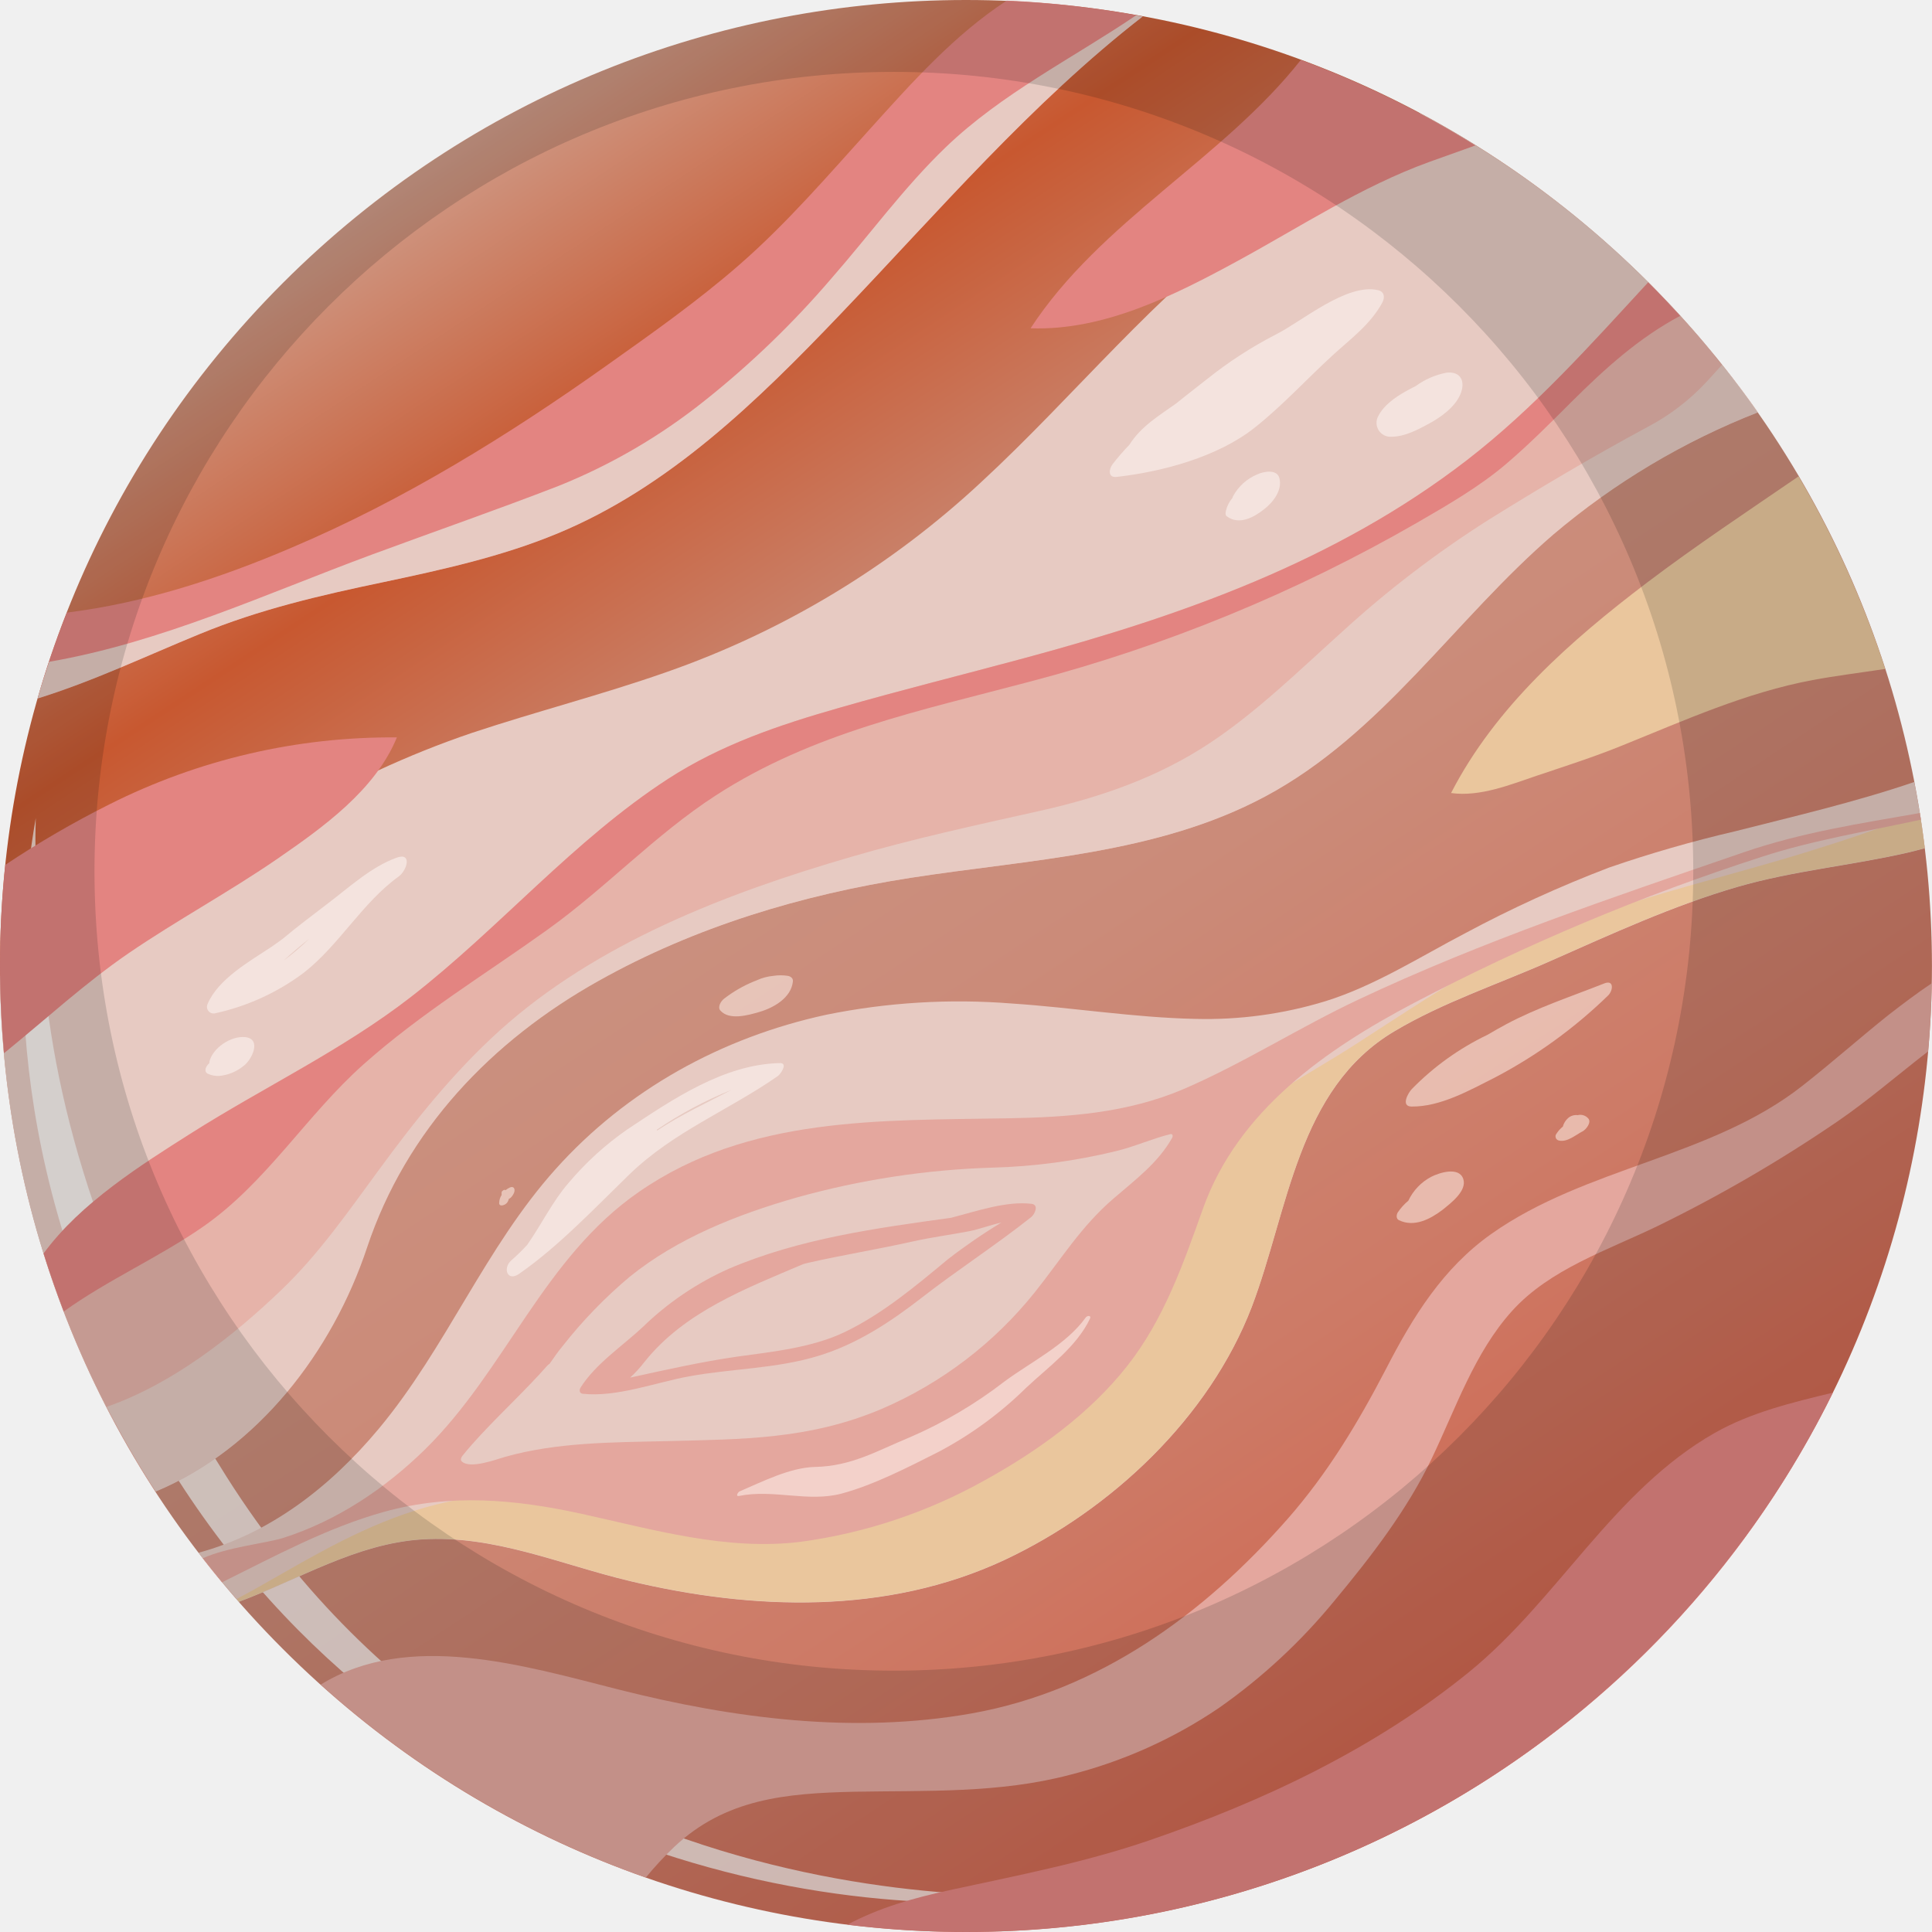
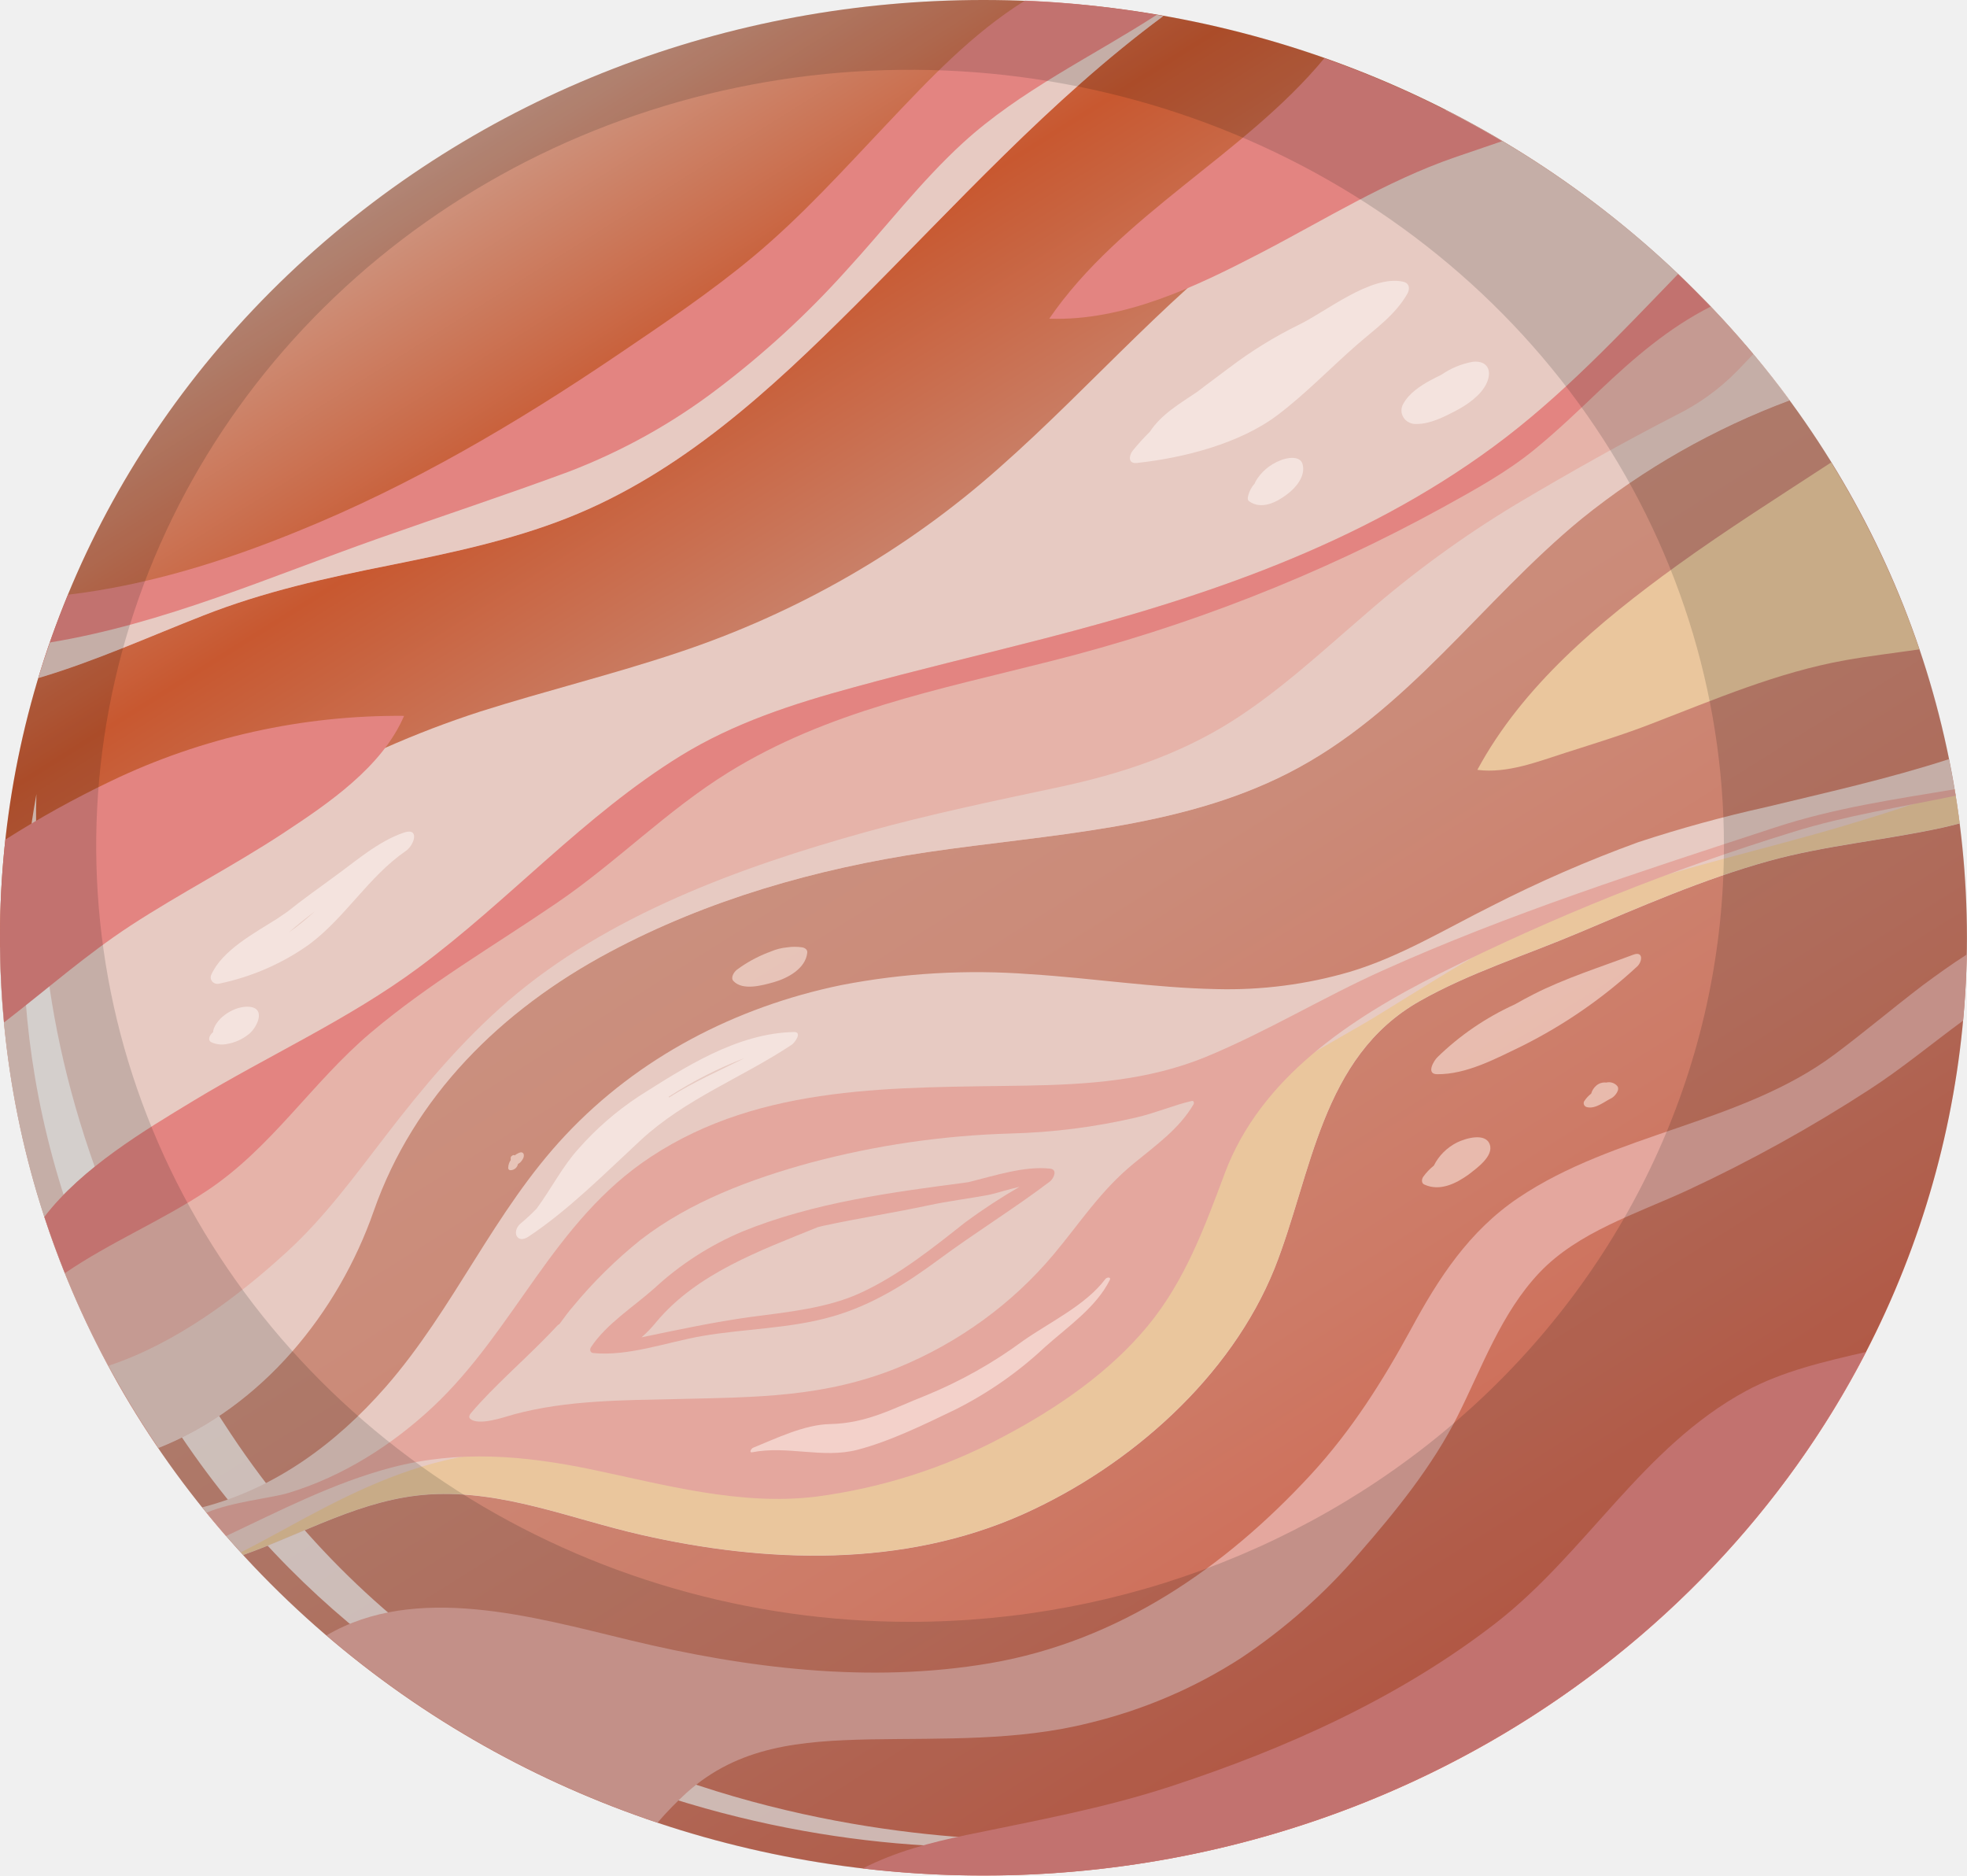
- <svg xmlns="http://www.w3.org/2000/svg" viewBox="0 0 368.45 368.45">
-   <defs>
-     <style>.cls-1{isolation:isolate;}.cls-2{fill:url(#linear-gradient);}.cls-10,.cls-3{fill:#e7cac2;}.cls-4{fill:#c3e6f8;opacity:0.7;mix-blend-mode:color-dodge;}.cls-5{fill:#e38481;}.cls-6{fill:#e6b3a9;}.cls-7{fill:#eac69d;}.cls-8{fill:#e4a79e;}.cls-9{fill:#dadcdc;mix-blend-mode:multiply;}.cls-10{opacity:0.6;mix-blend-mode:screen;}</style>
-     <linearGradient id="linear-gradient" x1="69.59" y1="10.35" x2="311.41" y2="377.13" gradientTransform="translate(184.22 -76.31) rotate(45)" gradientUnits="userSpaceOnUse">
-       <stop offset="0.05" stop-color="#cf9d8b" />
-       <stop offset="0.19" stop-color="#c85830" />
-       <stop offset="0.36" stop-color="#ca9180" />
-       <stop offset="0.49" stop-color="#cb8b79" />
-       <stop offset="0.69" stop-color="#cd7a66" />
-       <stop offset="0.89" stop-color="#d0614a" />
-       <stop offset="0.9" stop-color="#c45942" />
-       <stop offset="0.95" stop-color="#993b26" />
-       <stop offset="0.98" stop-color="#7e2915" />
-       <stop offset="1" stop-color="#74220e" />
-     </linearGradient>
-   </defs>
-   <g class="cls-1">
-     <g id="Calque_2" data-name="Calque 2">
-       <g id="Calque_1-2" data-name="Calque 1">
-         <circle class="cls-2" cx="184.22" cy="184.22" r="184.22" transform="translate(-76.31 184.22) rotate(-45)" />
-         <path class="cls-3" d="M68,226.42c16.36-21.3,32.27-42.21,55.08-57.09,19.16-12.5,40-20.55,62.06-26.42,24.29-6.49,49.5-11.3,72.39-22.1,23.66-11.2,41.64-31.72,62-47.62,2.42-1.9,4.89-3.71,7.39-5.47A185,185,0,0,0,270.8,21.58c-3.37,2.27-6.73,4.54-10.12,6.78-6.86,4.54-14.05,8.58-20.69,13.42-19.7,14.36-35,33.65-52.81,50.11A170.51,170.51,0,0,1,127,128.21c-12.2,4.28-24.76,7.49-37,11.56a178.69,178.69,0,0,0-35,16.28C37.11,166.63,19.6,179,0,186.18A183.4,183.4,0,0,0,21.68,271C40.78,261.64,55.48,242.72,68,226.42Z" />
-         <path class="cls-4" d="M43.19,281.6C18.27,242.25,9.72,207.86,8,181.46c0-.09,0-.18,0-.26A167.7,167.7,0,0,1,6.82,156c-4.8,27.54-5,71,22.69,118.91,46.86,80.9,134.21,93.63,178.18,86.11C207.69,361,101,373,43.19,281.6Z" />
-         <path class="cls-5" d="M38.08,120.89c11.41-4.7,22.91-7.36,35-9.89,11.21-2.37,22.54-4.86,33.18-9.26,21.31-8.81,38.17-25.27,53.87-41.7,18.76-19.61,36.59-40.47,57.79-56.92a182.88,182.88,0,0,0-25.93-3c-10,6.53-18.05,15.59-26,24.39s-15.85,18-24.85,25.86c-8,7-16.85,13.23-25.54,19.4-18.8,13.34-38.64,25.62-59.92,34.64C42,110.27,27.52,115,12.74,116.83c-2.1,5.33-4,10.78-5.56,16.35C17.73,129.91,27.82,125.1,38.08,120.89Z" />
-         <path class="cls-3" d="M180.35,28.09c-8,7.7-14.53,16.72-21.84,25.06a175.43,175.43,0,0,1-24.15,23.28,110.67,110.67,0,0,1-27.84,16.24c-11.81,4.58-23.8,8.73-35.69,13.13-20.25,7.5-40.12,16.72-61.46,20.41-.77,2.31-1.52,4.63-2.19,7,10.55-3.27,20.64-8.08,30.9-12.29,11.41-4.7,22.91-7.36,35-9.89,11.21-2.37,22.54-4.86,33.18-9.26,21.31-8.81,38.17-25.27,53.87-41.7,18.76-19.61,36.59-40.47,57.79-56.92l-1.26-.22C204.45,11.19,191.05,17.81,180.35,28.09Z" />
-         <path class="cls-5" d="M24.45,181.84c9.3-6.36,19.23-11.71,28.51-18.1,8.58-5.92,18.62-13.06,22.73-23.11a119.76,119.76,0,0,0-54.85,12.78A186,186,0,0,0,1,164.94a183.52,183.52,0,0,0-1,19.28c0,5.62.27,11.17.76,16.65a2.85,2.85,0,0,0,.32-.27C8.8,194.32,16.26,187.46,24.45,181.84Z" />
-         <path class="cls-5" d="M196.54,62.61c14,.5,27.5-6.32,39.53-12.87s23.59-14.17,36.41-18.82l8.88-3.18a183.05,183.05,0,0,0-33.28-16.31C233.26,30.27,209.87,42.18,196.54,62.61Z" />
-         <path class="cls-6" d="M279.74,87.77C254.83,107,225.46,117.4,195.4,125.5c-11.77,3.18-23.63,6.12-35.35,9.49-11.45,3.27-22.5,7-32.58,13.51-18.09,11.73-32.11,28.42-49.07,41.61-13.05,10.14-28.18,17.27-42.09,26.1-9.15,5.81-20.93,13.16-28,22.85a183.37,183.37,0,0,0,21.31,45.38c19.42-8.1,33.67-26.63,40.29-46.54,7.48-22.41,23.76-39.43,44.19-50.86,18.37-10.29,38.73-16.4,59.48-19.63,22.64-3.52,47-4.48,67.59-15.5,22.27-11.89,36.2-33.82,55-50a138.12,138.12,0,0,1,39-23.27,184.61,184.61,0,0,0-20.84-24.82C303.37,65.76,292.59,77.86,279.74,87.77Z" />
-         <path class="cls-5" d="M38.76,233.92c12.11-8.44,19.66-21.23,30.58-30.95s23.18-17.15,34.9-25.55c11.22-8,20.68-18.22,32.24-25.71,18.5-12,39.22-16.21,60.17-21.78a300.75,300.75,0,0,0,73.52-30.2c5.95-3.45,12-6.91,17.24-11.4,4.31-3.69,8.29-7.7,12.29-11.69,6.34-6.31,12.86-12.22,20.72-16.4-2-2.17-4-4.31-6.09-6.39-11,11.91-21.74,24-34.59,33.92C254.83,107,225.46,117.4,195.4,125.5c-11.77,3.18-23.63,6.12-35.35,9.49-11.45,3.27-22.5,7-32.58,13.51-18.09,11.73-32.11,28.42-49.07,41.61-13.05,10.14-28.18,17.27-42.09,26.1-9.15,5.81-20.93,13.16-28,22.85,1.17,3.73,2.47,7.42,3.85,11.05C20.6,244.05,30.23,239.85,38.76,233.92Z" />
-         <path class="cls-3" d="M325.42,72.86A42.17,42.17,0,0,1,314,81.54c-10.23,5.52-20.14,11.38-30,17.52a200,200,0,0,0-28.12,21.5c-8.05,7.24-16.07,15.11-25.13,21.13-9.91,6.57-20.89,10.37-32.44,12.95-12.1,2.7-24.18,5.32-36.09,8.8-23.65,6.89-48.48,16.41-67,33.16-8.71,7.89-16,17-22.94,26.48-5.89,8-11.48,16.11-18.7,23-9,8.63-20.62,17.84-33.22,22.21a184.75,184.75,0,0,0,9.36,16.15c19.42-8.1,33.67-26.63,40.29-46.54,7.48-22.41,23.76-39.43,44.19-50.86,18.37-10.29,38.73-16.4,59.48-19.63,22.64-3.52,47-4.48,67.59-15.5,22.27-11.89,36.2-33.82,55-50a138.12,138.12,0,0,1,39-23.27c-2.16-3.11-4.47-6.13-6.84-9.08C327.39,70.68,326.41,71.78,325.42,72.86Z" />
-         <path class="cls-7" d="M276.73,151.24c5.59.77,11.38-1.64,16.57-3.38,5.39-1.81,10.76-3.53,16-5.66,11.95-4.82,23.68-10.13,36.41-12.51,4.45-.83,9.15-1.41,13.82-2.12A184.18,184.18,0,0,0,343,90.85C333.3,97.5,323.49,104,314.1,111.11,299.55,122.16,285.2,134.76,276.73,151.24Z" />
-         <path class="cls-3" d="M80.43,293.59c13.83-.89,26.39,4.76,39.58,7.91,23.58,5.65,49.15,6.49,71.58-4,20.31-9.54,39-27.08,47.14-48.27,7-18.43,8.66-41.57,27.23-52.57,9.32-5.54,19.87-9,29.76-13.4,11.66-5.15,23.33-10.53,35.59-14.1,10.67-3.1,21.72-4.07,32.51-6.55,1.11-.25,2.18-.55,3.26-.84q-.79-6.39-2-12.64c-11.47,3.91-23.4,6.66-34.24,9.42a239.83,239.83,0,0,0-24,6.91A236.26,236.26,0,0,0,279.38,178c-8.66,4.53-17.21,10-26.58,12.93a77.83,77.83,0,0,1-24.92,3.38c-11.68-.25-23.23-2.16-34.9-2.93a127,127,0,0,0-35.44,2.15c-19.86,4.31-38,14.26-51.6,29.45C92.47,238,85.14,257,72.23,272.48c-9.33,11.18-20.76,19.95-34.35,23.64,2.46,3.2,5,6.32,7.69,9.36C57.09,301.2,67.93,294.4,80.43,293.59Z" />
-         <path class="cls-7" d="M345.11,162.32c-14.78,4.58-29.95,8.06-44.49,13.42-15.39,5.68-28.18,14.43-41.84,23.26-9.89,6.41-21.24,11.8-29.07,20.86s-12.25,20.75-18.88,30.71a66.32,66.32,0,0,1-23.4,22,106.18,106.18,0,0,1-31.26,11.29A131.74,131.74,0,0,1,122.71,286c-12.5-.85-24.85-2.28-37.27.4-11.68,2.53-21.59,7.93-31.85,13.82-2.76,1.58-5.57,3.2-8.45,4.71l.43.51c11.52-4.28,22.36-11.08,34.86-11.89,13.83-.89,26.39,4.76,39.58,7.91,23.58,5.65,49.15,6.49,71.58-4,20.31-9.54,39-27.08,47.14-48.27,7-18.43,8.66-41.57,27.23-52.57,9.32-5.54,19.87-9,29.76-13.4,11.66-5.15,23.33-10.53,35.59-14.1,10.67-3.1,21.72-4.07,32.51-6.55,1.11-.25,2.18-.55,3.26-.84-.28-2.25-.6-4.48-.95-6.71C359.24,157.75,352.2,160.12,345.11,162.32Z" />
-         <path class="cls-8" d="M366.13,155.05c-11.4,2-22.52,3.68-33.59,7.49-24.84,8.54-49.79,16.91-73.59,28.14-11.23,5.3-21.75,12.06-33.19,17-10.78,4.6-22,5.38-33.56,5.59-24.19.44-49.41-.46-70.3,14-18.24,12.58-25.42,34-40.85,49.15-7.59,7.44-16.8,13.61-27,16.86-3.31,1.05-10.53,1.72-15.4,3.9,1.21,1.55,2.43,3.08,3.68,4.59,10.1-5,20.15-10.47,31-13.47,12.61-3.48,24.78-2.38,37.42.36,13.68,3,27.8,7.15,42,5.37a99,99,0,0,0,35.11-11.76c10.08-5.57,19.93-12.65,27.12-21.78,7-8.89,10.69-19.49,14.44-30,6.67-18.68,23.38-30.35,40.25-39.23A421.31,421.31,0,0,1,336,163.4c9.76-3.18,20.15-4.86,30.36-7.09C366.25,155.89,366.2,155.46,366.13,155.05Z" />
-         <path class="cls-8" d="M128.59,352.21C138.36,343,149.94,342,162.9,341.7c13.76-.25,27.67.33,41.09-3.21a90.19,90.19,0,0,0,28.5-12.79,110.54,110.54,0,0,0,22.08-20.52c6.88-8.28,13.8-17.24,18.46-27,4.57-9.51,8.16-20.25,15.36-28.2s18.07-11.5,27.62-16.11A274,274,0,0,0,350.23,214c6-4.08,11.65-9,17.48-13.49q.59-6.45.7-13c-2.85,1.91-5.61,4-8.29,6.08-5.54,4.43-10.86,9.15-16.45,13.53-17.39,13.63-41.26,15.47-59.23,28.18-9.28,6.55-15,15.84-20.1,25.74-5.34,10.27-11.13,19.92-18.8,28.65-16,18.18-35.91,32.72-60.16,37.06-22.47,4-45.53,1-67.48-4.56-18.08-4.57-40-11.23-56.74-.92a184.47,184.47,0,0,0,62,36.8A65.41,65.41,0,0,1,128.59,352.21Z" />
-         <path class="cls-5" d="M327,273.28c-19.31,11-29.83,31.7-46.74,45.51-18,14.66-39.27,24.71-61.13,32.2-12.53,4.28-25.17,6.69-38.08,9.49-6.85,1.5-13.27,3.28-19.46,6.58a186.18,186.18,0,0,0,22.66,1.39,184.17,184.17,0,0,0,165.3-102.86C341.8,267.46,333.88,269.36,327,273.28Z" />
-         <path class="cls-9" d="M184.22,0C82.49,0,0,82.48,0,184.22S82.49,368.45,184.22,368.45A184.23,184.23,0,0,0,368.45,184.22C368.45,82.48,286,0,184.22,0ZM170.47,318.61A152.45,152.45,0,1,1,322.92,166.15,152.45,152.45,0,0,1,170.47,318.61Z" />
-         <path class="cls-3" d="M223.2,216.29c-3.52.87-6.78,2.37-10.33,3.23a112,112,0,0,1-23.64,3.16,156.53,156.53,0,0,0-37.38,5.72c-11.24,3.22-22.62,7.69-31.81,15.13a89.41,89.41,0,0,0-12.69,13.11c-.83,1-1.67,2.19-2.55,3.46a2.14,2.14,0,0,0-.39.3c-4,4.54-8.45,8.65-12.55,13.05l-.12.12c-1.23,1.33-2.44,2.68-3.56,4.08-.2.24-.42.71-.17,1,1.53,1.61,6.58-.32,8.3-.81,9.89-2.79,20.38-2.76,30.64-3,14.73-.38,27.35-.29,41.2-6.15a75.64,75.64,0,0,0,29.21-22.26c5-6.26,8.8-12.54,15-17.86,4.13-3.57,8.53-6.81,11.21-11.63C223.72,216.62,223.62,216.19,223.2,216.29Z" />
-         <path class="cls-8" d="M196.72,229.58c-4.8-.56-10.29,1.35-15.33,2.66-14.4,2-28.87,3.95-42.37,9.71a56.54,56.54,0,0,0-16.42,11.11c-3.94,3.69-9,7-11.89,11.58-.27.44-.21,1.08.39,1.16,6.54.71,13.88-2.14,20.31-3.32,8.24-1.5,16.64-1.44,24.72-3.92,7.37-2.26,13.65-6.42,19.71-11.12,6.8-5.29,14.12-10,20.82-15.33C197.36,231.55,198.17,229.76,196.72,229.58ZM161.17,254c-6.16,3-13.86,3.79-20.58,4.72-6.92,1-13.62,2.52-20.42,4a23.26,23.26,0,0,0,2.75-3c7.61-9.56,19.37-14,30.25-18.64.39-.1.78-.22,1.17-.3,6.52-1.47,13.11-2.54,19.63-4,3.64-.82,7.32-1.29,11-2,1.72-.35,3.87-1.14,6-1.63a107.4,107.4,0,0,0-10.19,7C174.67,245.22,168.36,250.53,161.17,254Z" />
-         <path class="cls-10" d="M262.82,55.34c-6-1.41-14.58,6-19.56,8.48a78.1,78.1,0,0,0-13,8.43l-.1.07c-1.86,1.49-3.86,3-5.85,4.62-3.29,2.34-6.74,4.4-8.93,7.89a44.39,44.39,0,0,0-3.22,3.72c-.73,1-.86,2.6.8,2.4,8.8-1,19.33-3.83,26.38-9.44,5.25-4.17,9.78-9.14,14.73-13.68,3.51-3.23,7.24-5.88,9.56-10.14C264.15,56.68,264,55.62,262.82,55.34Z" />
-         <path class="cls-10" d="M75.58,163.59c-4.8,1.74-9,5.64-13.07,8.72-2.84,2.19-5.82,4.39-8.64,6.77-.71.51-1.39,1-2,1.43-4.17,2.77-10.27,6.16-12.3,11a1.27,1.27,0,0,0,1.52,1.72A43.62,43.62,0,0,0,58,185.46c6.74-5.3,11.09-13.29,18-18.28C77.61,166.05,78.7,162.44,75.58,163.59ZM59,179a49.7,49.7,0,0,1-4.93,4.21C55.66,181.74,57.34,180.34,59,179Z" />
-         <path class="cls-10" d="M305.94,187.55c-6.24,2.47-12.76,4.61-18.69,7.78-1.11.6-2.32,1.27-3.54,2a50.94,50.94,0,0,0-14.46,10.36c-.66.66-2.19,3.31-.07,3.34,5.54.06,11.07-3.1,15.9-5.53a92.82,92.82,0,0,0,21.61-15.66C307.63,188.92,307.87,186.79,305.94,187.55Z" />
-         <path class="cls-10" d="M148.73,202.74c-10.7.23-20.5,6.94-29.08,12.64a57.24,57.24,0,0,0-11.29,10.3c-2.93,3.36-5.13,7.89-7.82,11.73a37.79,37.79,0,0,1-3,2.93c-1.73,1.49-.8,4.16,1.45,2.6,7.52-5.23,14.4-12.52,21-18.93,8.49-8.23,18.89-12.21,28.34-18.79C148.82,204.89,150.37,202.72,148.73,202.74Zm-23.49,12.73a75.13,75.13,0,0,1,14.28-7.63c-4.77,2.49-9.69,4.76-14.2,7.76C125.29,215.56,125.29,215.52,125.24,215.47Z" />
-         <path class="cls-10" d="M207.05,251.27c-3.71,5.16-10.35,8.41-15.42,12.14a83.75,83.75,0,0,1-18.2,10.73c-6.19,2.55-11,5.47-18,5.62-4.76.1-10.11,2.84-14.38,4.66-.32.13-.81,1-.15.88,6.61-1.36,13.18,1.26,19.64-.47,6.18-1.67,12.74-5.06,18.46-7.95a71.26,71.26,0,0,0,16.71-12.23c4.26-4,9.6-7.79,12.16-13.17C208.18,250.82,207.34,250.86,207.05,251.27Z" />
-         <path class="cls-10" d="M279.06,224.84c-.8-2.41-4.57-1.2-6.12-.41a10,10,0,0,0-4.36,4.56,10.49,10.49,0,0,0-2,2.21c-.3.45-.35,1.24.21,1.5,2.94,1.42,6-.22,8.35-2C276.59,229.51,279.82,227.13,279.06,224.84Z" />
-         <path class="cls-10" d="M302.87,213.27a2,2,0,0,0-2-.6,2.31,2.31,0,0,0-1.82.56,3.25,3.25,0,0,0-1,1.62,5.72,5.72,0,0,0-1.2,1.33.81.81,0,0,0,.45,1.33c1.59.37,3.18-1.07,4.51-1.75C302.47,215.43,303.6,214,302.87,213.27Z" />
-         <path class="cls-10" d="M244,91.21c-.45-1.82-3.05-1.29-4.23-.74a9.29,9.29,0,0,0-4.6,4.14,1.59,1.59,0,0,0-.13.35,5.8,5.8,0,0,0-1.24,2.43c-.07.3-.16.83.14,1.06,2.34,1.77,5.16.24,7.16-1.35C242.79,95.78,244.58,93.51,244,91.21Z" />
-         <path class="cls-10" d="M275.89,71.07A14.55,14.55,0,0,0,270,73.62c-.7.33-1.37.73-2,1.06-1.93,1.09-4.08,2.6-5.12,4.61a2.66,2.66,0,0,0,2.5,4c2.51,0,5.07-1.37,7.22-2.54s4.84-3.07,5.89-5.52S278.61,70.78,275.89,71.07Z" />
-         <path class="cls-10" d="M46.77,197.79c-2.73-.28-6.23,2.07-6.84,4.7a1.29,1.29,0,0,0,0,.25c-.68.6-1.1,1.55-.36,2a4.56,4.56,0,0,0,3,.34,8.5,8.5,0,0,0,3.84-1.77C48,202.19,50,198.14,46.77,197.79Z" />
-         <path class="cls-10" d="M150.28,186.11a9,9,0,0,0-2.84,0,9.69,9.69,0,0,0-3.07.82,1,1,0,0,0-.21.09,2.37,2.37,0,0,0-.34.13,24.44,24.44,0,0,0-5.77,3.34c-.55.43-1.26,1.56-.67,2.23,1.73,1.95,5.41.86,7.5.25,2.71-.8,6-2.69,6.33-5.78C151.29,186.57,150.81,186.22,150.28,186.11Z" />
-         <path class="cls-10" d="M97.23,226.47a4.33,4.33,0,0,0-.84.52c-.15-.25-.68.14-.72.35s0,.34,0,.55a2.82,2.82,0,0,0-.47,1.48l0,0a.42.42,0,0,0,.41.52,1.44,1.44,0,0,0,1.35-1c.12-.25.07-.28-.18-.11a2.25,2.25,0,0,0,.63-.38,2.82,2.82,0,0,0,.65-1C98.27,226.77,98,226.13,97.23,226.47Z" />
-       </g>
+ <svg xmlns="http://www.w3.org/2000/svg" viewBox="0 0 386 368" fill="none">
+   <g clip-path="url(#clip0_47_2)">
+     <path d="M329.459 314.099C404.828 242.245 404.828 125.745 329.459 53.891C254.09 -17.964 131.892 -17.964 56.523 53.891C-18.846 125.745 -18.846 242.245 56.523 314.099C131.892 385.954 254.09 385.954 329.459 314.099Z" fill="url(#paint0_linear_47_2)" />
+     <path d="M71.239 226.143C88.378 204.869 105.046 183.985 128.943 169.123C149.015 156.638 170.848 148.598 193.959 142.735C219.406 136.253 245.816 131.449 269.797 120.662C294.584 109.476 313.42 88.981 334.75 73.101C337.285 71.203 339.873 69.395 342.492 67.637C326.282 48.722 306.299 33.059 283.699 21.554C280.168 23.821 276.648 26.088 273.097 28.325C265.91 32.86 258.377 36.895 251.421 41.729C230.783 56.071 214.754 75.338 196.096 91.778C177.951 107.913 156.479 120.267 133.049 128.053C120.268 132.328 107.11 135.534 94.287 139.599C81.484 143.741 69.19 149.193 57.62 155.859C38.878 166.426 20.534 178.781 0 185.953C0.287 215.525 8.079 244.592 22.713 270.669C42.722 261.32 58.123 242.424 71.239 226.143Z" fill="#E7CAC2" />
+     <g style="mix-blend-mode:color-dodge" opacity="0.7">
+       <path d="M45.247 281.256C19.14 241.954 10.183 207.606 8.381 181.238C8.381 181.148 8.381 181.059 8.381 180.979C7.307 172.63 6.893 164.217 7.145 155.809C2.116 183.316 1.907 226.723 30.916 274.574C80.008 355.375 171.518 368.09 217.583 360.579C217.583 360.559 105.811 372.544 45.247 281.256Z" fill="#C3E6F8" />
+     </g>
+     <path d="M39.894 120.742C51.847 116.048 63.895 113.391 76.561 110.864C88.305 108.497 100.175 106.01 111.321 101.616C133.646 92.817 151.309 76.377 167.757 59.967C187.411 40.381 206.09 19.546 228.3 3.116C219.331 1.502 210.253 0.5 201.135 0.12C190.659 6.642 182.225 15.691 173.896 24.48C165.568 33.269 157.291 42.458 147.863 50.309C139.482 57.3 130.21 63.522 121.106 69.685C101.411 83.008 80.626 95.273 58.332 104.282C44.001 110.135 28.831 114.86 13.347 116.687C11.147 122.011 9.156 127.454 7.522 133.017C18.575 129.751 29.145 124.947 39.894 120.742Z" fill="#E38481" />
+     <path d="M188.94 28.056C180.559 35.746 173.718 44.755 166.06 53.085C158.425 61.588 149.953 69.374 140.76 76.337C131.92 83.071 122.094 88.536 111.594 92.557C99.221 97.131 86.66 101.276 74.204 105.671C52.989 113.162 32.173 122.37 9.816 126.056C9.01 128.363 8.224 130.68 7.522 133.047C18.575 129.781 29.145 124.977 39.894 120.772C51.847 116.078 63.895 113.421 76.561 110.894C88.305 108.527 100.175 106.04 111.321 101.646C133.646 92.847 151.309 76.407 167.757 59.997C187.411 40.411 206.09 19.576 228.3 3.146L226.98 2.926C214.188 11.176 200.15 17.788 188.94 28.056Z" fill="#E7CAC2" />
+     <path d="M25.614 181.618C35.358 175.266 45.761 169.922 55.483 163.54C64.471 157.627 74.989 150.496 79.295 140.458C59.349 140.298 39.65 144.674 21.833 153.223C14.662 156.65 7.721 160.496 1.048 164.739C0.344 171.135 -0.005 177.563 -6.01702e-05 183.995C-6.01702e-05 189.608 0.283 195.151 0.796 200.625C0.915 200.543 1.027 200.453 1.131 200.355C9.219 194.083 17.034 187.231 25.614 181.618Z" fill="#E38481" />
+     <path d="M205.901 62.534C220.568 63.033 234.711 56.221 247.314 49.679C259.917 43.137 272.028 35.527 285.459 30.882L294.762 27.706C283.748 21.166 272.066 15.708 259.896 11.416C244.371 30.233 219.866 42.129 205.901 62.534Z" fill="#E38481" />
+     <path d="M293.065 87.663C266.968 106.869 236.199 117.257 204.707 125.347C192.377 128.523 179.952 131.459 167.673 134.825C155.678 138.091 144.102 141.817 133.542 148.319C114.59 160.034 99.902 176.704 82.134 189.878C68.463 200.005 52.612 207.127 38.039 215.946C28.454 221.749 16.113 229.09 8.706 238.768C13.936 254.779 21.448 270.03 31.031 284.093C51.376 276.002 66.305 257.495 73.24 237.609C81.076 215.227 98.132 198.228 119.535 186.812C138.78 176.534 160.11 170.432 181.848 167.206C205.566 163.69 231.087 162.731 252.657 151.724C275.988 139.849 290.582 117.946 310.277 101.786C322.458 91.942 336.264 84.089 351.135 78.544C344.634 69.686 337.328 61.391 329.302 53.754C317.82 65.68 306.527 77.765 293.065 87.663Z" fill="#E6B3A9" />
+     <path d="M40.606 233.634C53.293 225.205 61.203 212.43 72.643 202.722C84.083 193.014 96.927 185.593 109.205 177.203C120.96 169.213 130.87 159.006 142.981 151.525C162.362 139.539 184.069 135.335 206.017 129.771C232.977 123.01 258.877 112.867 283.039 99.608C289.272 96.162 295.61 92.707 301.1 88.222C305.615 84.537 309.785 80.531 313.975 76.546C320.617 70.244 327.448 64.341 335.682 60.166C333.587 57.999 331.492 55.862 329.302 53.784C317.778 65.68 306.527 77.755 293.065 87.663C266.968 106.869 236.199 117.257 204.707 125.347C192.377 128.523 179.952 131.459 167.673 134.825C155.678 138.091 144.102 141.817 133.542 148.319C114.59 160.034 99.902 176.704 82.134 189.878C68.463 200.005 52.612 207.127 38.039 215.946C28.454 221.749 16.113 229.09 8.706 238.768C9.932 242.493 11.293 246.179 12.739 249.805C21.581 243.752 31.67 239.557 40.606 233.634Z" fill="#E38481" />
+     <path d="M340.92 72.771C337.481 76.291 333.434 79.223 328.956 81.44C318.239 86.954 307.857 92.806 297.527 98.939C287.061 105.253 277.203 112.439 268.068 120.413C259.635 127.644 251.233 135.504 241.741 141.517C231.359 148.079 219.856 151.874 207.756 154.451C195.079 157.148 182.424 159.765 169.947 163.24C145.17 170.122 119.158 179.63 99.755 196.36C90.631 204.24 82.993 213.339 75.723 222.808C69.552 230.798 63.696 238.898 56.132 245.779C46.703 254.399 34.53 263.598 21.33 267.962C24.311 273.493 27.584 278.877 31.136 284.093C51.481 276.002 66.409 257.495 73.345 237.609C81.181 215.227 98.236 198.228 119.639 186.812C138.884 176.534 160.214 170.432 181.953 167.206C205.671 163.69 231.191 162.731 252.762 151.724C276.093 139.849 290.686 117.946 310.382 101.786C322.563 91.942 336.368 84.089 351.239 78.544C348.977 75.438 346.557 72.421 344.074 69.475C342.984 70.594 341.957 71.692 340.92 72.771Z" fill="#E7CAC2" />
+     <path d="M289.911 151.055C295.767 151.824 301.833 149.417 307.27 147.679C312.917 145.872 318.543 144.154 324.032 142.026C336.552 137.212 348.84 131.909 362.177 129.532C366.839 128.703 371.763 128.123 376.655 127.414C372.306 114.622 366.499 102.324 359.338 90.739C349.176 97.381 338.898 103.873 329.061 110.974C313.818 122.011 298.785 134.595 289.911 151.055Z" fill="#EAC69D" />
+     <path d="M84.261 293.231C98.75 292.343 111.908 297.986 125.726 301.132C150.429 306.775 177.217 307.614 200.716 297.137C221.993 287.608 241.573 270.09 250.101 248.926C257.435 230.518 259.174 207.406 278.628 196.42C288.392 190.887 299.445 187.431 309.806 183.036C322.021 177.892 334.247 172.519 347.091 168.953C358.269 165.857 369.846 164.888 381.149 162.411C382.312 162.162 383.433 161.862 384.565 161.572C384.013 157.318 383.315 153.109 382.469 148.948C370.453 152.853 357.955 155.6 346.599 158.356C338.097 160.239 329.705 162.543 321.455 165.258C311.596 168.844 301.987 173.027 292.687 177.783C283.615 182.307 274.658 187.77 264.841 190.697C256.389 193.164 247.571 194.304 238.734 194.073C226.498 193.823 214.398 191.915 202.172 191.146C189.752 190.201 177.253 190.924 165.044 193.294C144.238 197.598 125.234 207.536 110.986 222.708C96.874 237.709 89.195 256.686 75.671 272.147C65.896 283.314 53.922 292.073 39.684 295.758C42.261 298.954 44.922 302.071 47.741 305.107C59.809 300.832 71.166 294.04 84.261 293.231Z" fill="#E7CAC2" />
+     <path d="M361.548 162.122C346.064 166.696 330.172 170.172 314.939 175.525C298.816 181.198 285.417 189.938 271.106 198.757C260.745 205.159 248.854 210.543 240.651 219.591C232.449 228.64 227.818 240.316 220.872 250.264C214.712 259.393 206.294 266.938 196.358 272.237C186.13 277.611 175.078 281.417 163.609 283.513C152.067 285.646 140.287 286.364 128.555 285.651C115.459 284.802 102.521 283.373 89.51 286.05C77.273 288.577 66.891 293.971 56.142 299.853C53.251 301.431 50.307 303.049 47.29 304.558L47.74 305.067C59.809 300.792 71.166 294 84.261 293.191C98.75 292.303 111.908 297.946 125.726 301.092C150.429 306.735 177.217 307.574 200.716 297.097C221.993 287.568 241.573 270.05 250.101 248.886C257.435 230.478 259.174 207.366 278.628 196.38C288.392 190.847 299.445 187.391 309.806 182.996C322.021 177.853 334.247 172.479 347.091 168.913C358.269 165.817 369.845 164.848 381.149 162.371C382.312 162.122 383.433 161.822 384.565 161.532C384.271 159.285 383.936 157.058 383.569 154.831C376.351 157.557 368.976 159.924 361.548 162.122Z" fill="#EAC69D" />
+     <path d="M383.569 154.861C371.626 156.858 359.977 158.536 348.38 162.341C322.356 170.871 296.218 179.231 271.284 190.447C259.519 195.741 248.498 202.492 236.513 207.426C225.22 212.021 213.465 212.8 201.355 213.01C176.013 213.449 149.591 212.55 127.706 226.992C108.598 239.557 101.076 260.951 84.911 276.082C76.959 283.513 67.31 289.676 56.624 292.922C53.157 293.971 45.593 294.64 40.491 296.817C41.759 298.365 43.037 299.893 44.346 301.401C54.927 296.408 65.456 290.944 76.823 287.948C90.034 284.472 102.783 285.571 116.025 288.307C130.357 291.304 145.149 295.449 160.026 293.671C172.952 291.996 185.431 288.011 196.808 281.925C207.368 276.362 217.687 269.291 225.22 260.172C232.553 251.293 236.419 240.706 240.348 230.209C247.335 211.551 264.841 199.896 282.515 191.026C304.804 179.879 328.051 170.57 352.004 163.2C362.229 160.024 373.114 158.346 383.81 156.119C383.695 155.7 383.643 155.27 383.569 154.861Z" fill="#E4A79E" />
+     <path d="M134.715 351.78C144.95 342.581 157.082 341.582 170.659 341.283C185.075 341.033 199.647 341.612 213.706 338.077C224.363 335.507 234.467 331.184 243.564 325.302C252.22 319.51 260.003 312.614 266.696 304.807C273.903 296.537 281.153 287.588 286.035 277.84C290.823 268.342 294.584 257.615 302.127 249.675C309.669 241.734 321.057 238.189 331.062 233.584C343.498 227.802 355.479 221.169 366.912 213.739C373.198 209.664 379.117 204.75 385.225 200.265C385.637 195.97 385.881 191.642 385.958 187.281C382.972 189.189 380.081 191.276 377.273 193.354C371.469 197.778 365.896 202.492 360.04 206.867C341.821 220.48 316.814 222.318 297.988 235.013C288.266 241.555 282.274 250.833 276.931 260.721C271.337 270.979 265.271 280.617 257.235 289.336C240.473 307.494 219.615 322.016 194.21 326.351C170.67 330.346 146.511 327.35 123.516 321.797C104.575 317.232 81.611 310.58 64.073 320.878C82.978 337.083 105.05 349.573 129.026 357.633C130.796 355.573 132.695 353.618 134.715 351.78Z" fill="#E4A79E" />
+     <path d="M342.576 272.946C322.346 283.933 311.325 304.608 293.609 318.401C274.752 333.043 252.469 343.08 229.568 350.561C216.441 354.836 203.199 357.243 189.674 360.04C182.498 361.538 175.772 363.316 169.287 366.612C177.163 367.534 185.091 367.998 193.026 368C229.076 368.01 264.408 358.39 295.016 340.232C325.624 322.074 350.284 296.104 366.2 265.266C358.081 267.133 349.783 269.031 342.576 272.946Z" fill="#E38481" />
+     <g style="mix-blend-mode:multiply">
+       <path d="M192.995 0C86.419 0 0 82.379 0 183.995C0 285.611 86.419 368 192.995 368C244.183 368 293.275 348.614 329.47 314.106C365.666 279.599 386 232.796 386 183.995C386 82.379 299.623 0 192.995 0ZM178.59 318.221C147.002 318.221 116.124 309.291 89.86 292.56C63.596 275.83 43.125 252.05 31.037 224.228C18.948 196.406 15.785 165.792 21.946 136.256C28.108 106.72 43.318 79.589 65.653 58.294C87.988 36.999 116.445 22.496 147.425 16.62C178.406 10.744 210.518 13.758 239.702 25.281C268.885 36.804 293.829 56.318 311.38 81.357C328.931 106.395 338.299 135.833 338.301 165.947C338.303 185.943 334.173 205.744 326.147 224.219C318.121 242.694 306.357 259.48 291.527 273.62C276.696 287.76 259.089 298.977 239.711 306.63C220.333 314.282 199.564 318.221 178.59 318.221Z" fill="#DADCDC" />
+     </g>
+     <path d="M233.831 216.026C230.144 216.895 226.728 218.393 223.009 219.252C214.895 221.141 206.593 222.199 198.243 222.408C184.996 222.797 171.846 224.715 159.083 228.121C147.308 231.337 135.385 235.802 125.758 243.233C120.869 247.154 116.415 251.541 112.463 256.327C111.594 257.325 110.714 258.514 109.792 259.782C109.644 259.867 109.507 259.967 109.383 260.082C105.193 264.616 100.531 268.721 96.236 273.116L96.11 273.236C94.821 274.564 93.553 275.913 92.38 277.311C92.171 277.551 91.94 278.02 92.202 278.31C93.805 279.918 99.096 277.99 100.897 277.501C111.258 274.714 122.248 274.744 132.997 274.504C148.428 274.125 161.65 274.215 176.159 268.362C188.121 263.46 198.631 255.824 206.761 246.129C211.999 239.877 215.98 233.604 222.475 228.291C226.802 224.725 231.411 221.489 234.219 216.675C234.376 216.355 234.271 215.926 233.831 216.026Z" fill="#E7CAC2" />
+     <path d="M206.09 229.3C201.062 228.74 195.31 230.648 190.03 231.956C174.944 233.954 159.785 235.902 145.642 241.655C139.267 244.359 133.443 248.115 128.44 252.751C124.312 256.436 119.011 259.742 115.983 264.317C115.701 264.756 115.763 265.395 116.392 265.475C123.243 266.184 130.933 263.338 137.669 262.159C146.302 260.661 155.102 260.721 163.567 258.244C171.288 255.987 177.867 251.832 184.216 247.138C191.34 241.854 199.008 237.15 206.027 231.827C206.761 231.267 207.609 229.479 206.09 229.3ZM168.847 253.69C162.393 256.686 154.327 257.475 147.287 258.404C140.037 259.403 133.018 260.921 125.894 262.399C126.944 261.483 127.908 260.48 128.775 259.403C136.747 249.854 149.068 245.42 160.466 240.786C160.874 240.686 161.283 240.566 161.692 240.486C168.522 239.018 175.426 237.949 182.257 236.491C186.07 235.672 189.925 235.202 193.781 234.493C195.582 234.144 197.835 233.355 200.066 232.865C196.37 234.998 192.806 237.333 189.391 239.857C182.99 244.921 176.379 250.224 168.847 253.69Z" fill="#E4A79E" />
+     <g style="mix-blend-mode:screen" opacity="0.6">
+       <path d="M275.339 55.272C269.053 53.864 260.064 61.265 254.847 63.742C250.026 66.111 245.464 68.932 241.228 72.162L241.123 72.232C239.174 73.72 237.079 75.228 234.994 76.846C231.548 79.183 227.933 81.241 225.639 84.726C224.443 85.904 223.317 87.145 222.266 88.442C221.501 89.441 221.365 91.039 223.104 90.839C232.323 89.84 243.354 87.014 250.74 81.41C256.24 77.246 260.986 72.282 266.172 67.747C269.849 64.521 273.757 61.874 276.187 57.62C276.732 56.611 276.575 55.552 275.339 55.272Z" fill="#E7CAC2" />
+     </g>
+     <g style="mix-blend-mode:screen" opacity="0.6">
+       <path d="M79.18 163.39C74.151 165.128 69.751 169.023 65.487 172.1C62.512 174.287 59.39 176.484 56.436 178.861C55.692 179.371 54.98 179.86 54.341 180.29C49.972 183.056 43.581 186.442 41.455 191.276C41.356 191.497 41.324 191.74 41.364 191.977C41.404 192.214 41.514 192.435 41.681 192.615C41.848 192.795 42.065 192.926 42.306 192.993C42.548 193.06 42.805 193.061 43.047 192.994C49.469 191.652 55.512 189.005 60.763 185.234C67.824 179.94 72.381 171.96 79.62 166.976C81.307 165.847 82.449 162.242 79.18 163.39ZM61.81 178.781C60.187 180.289 58.461 181.693 56.645 182.986C58.311 181.518 60.071 180.12 61.81 178.781Z" fill="#E7CAC2" />
+     </g>
+     <g style="mix-blend-mode:screen" opacity="0.6">
+       <path d="M320.512 187.321C313.975 189.788 307.145 191.925 300.932 195.091C299.769 195.691 298.502 196.36 297.224 197.089C291.576 199.664 286.449 203.167 282.075 207.436C281.383 208.096 279.78 210.742 282.001 210.772C287.805 210.832 293.599 207.676 298.659 205.249C306.956 201.102 314.581 195.834 321.298 189.608C322.283 188.689 322.534 186.562 320.512 187.321Z" fill="#E7CAC2" />
+     </g>
+     <g style="mix-blend-mode:screen" opacity="0.6">
+       <path d="M155.814 202.492C144.605 202.722 134.338 209.424 125.349 215.117C120.942 218.027 116.964 221.487 113.521 225.404C110.452 228.76 108.147 233.285 105.329 237.12C104.339 238.15 103.29 239.127 102.186 240.046C100.374 241.535 101.348 244.201 103.705 242.643C111.583 237.42 118.791 230.139 125.705 223.736C134.6 215.516 145.495 211.541 155.395 204.969C155.909 204.64 157.532 202.472 155.814 202.492ZM131.205 215.207C135.89 212.16 140.906 209.605 146.166 207.586C141.168 210.073 136.014 212.34 131.289 215.337C131.258 215.297 131.258 215.257 131.205 215.207Z" fill="#E7CAC2" />
+     </g>
+     <g style="mix-blend-mode:screen" opacity="0.6">
+       <path d="M216.912 250.963C213.025 256.117 206.069 259.363 200.758 263.088C194.902 267.414 188.495 271.015 181.691 273.805C175.206 276.352 170.167 279.269 162.833 279.418C157.847 279.518 152.242 282.255 147.768 284.073C147.433 284.203 146.92 285.071 147.611 284.952C154.536 283.593 161.419 286.21 168.187 284.482C174.661 282.814 181.534 279.428 187.526 276.542C193.954 273.305 199.852 269.189 205.032 264.327C209.495 260.332 215.089 256.546 217.771 251.173C218.096 250.514 217.216 250.554 216.912 250.963Z" fill="#E7CAC2" />
+     </g>
+     <g style="mix-blend-mode:screen" opacity="0.6">
+       <path d="M292.352 224.565C291.514 222.158 287.564 223.367 285.941 224.156C283.942 225.164 282.34 226.762 281.373 228.71C280.568 229.347 279.862 230.091 279.278 230.918C278.963 231.367 278.911 232.156 279.498 232.416C282.578 233.834 285.784 232.196 288.245 230.418C289.765 229.23 293.148 226.853 292.352 224.565Z" fill="#E7CAC2" />
+     </g>
+     <g style="mix-blend-mode:screen" opacity="0.6">
+       <path d="M317.296 213.01C317.039 212.735 316.707 212.534 316.337 212.429C315.967 212.323 315.574 212.316 315.201 212.41C314.86 212.369 314.513 212.397 314.184 212.494C313.856 212.59 313.552 212.753 313.294 212.97C312.783 213.397 312.419 213.961 312.247 214.588C311.757 214.965 311.333 215.413 310.99 215.916C310.891 216.023 310.824 216.152 310.794 216.292C310.765 216.431 310.775 216.575 310.822 216.71C310.87 216.845 310.954 216.965 311.066 217.059C311.179 217.153 311.315 217.217 311.461 217.244C313.127 217.614 314.792 216.176 316.186 215.496C316.877 215.167 318.061 213.739 317.296 213.01Z" fill="#E7CAC2" />
+     </g>
+     <g style="mix-blend-mode:screen" opacity="0.6">
+       <path d="M255.622 91.099C255.151 89.281 252.427 89.81 251.191 90.359C249.136 91.172 247.435 92.632 246.371 94.494C246.312 94.605 246.266 94.723 246.235 94.844C245.606 95.543 245.161 96.375 244.936 97.271C244.863 97.571 244.769 98.1 245.083 98.33C247.534 100.098 250.489 98.569 252.584 96.981C254.354 95.663 256.23 93.396 255.622 91.099Z" fill="#E7CAC2" />
+     </g>
+     <g style="mix-blend-mode:screen" opacity="0.6">
+       <path d="M289.031 70.983C286.801 71.384 284.693 72.254 282.861 73.53C282.127 73.86 281.425 74.259 280.765 74.589C278.743 75.677 276.491 77.186 275.401 79.193C275.143 79.612 275.01 80.09 275.017 80.576C275.024 81.061 275.171 81.536 275.441 81.948C275.711 82.359 276.094 82.693 276.549 82.912C277.004 83.13 277.513 83.226 278.021 83.188C280.65 83.188 283.332 81.82 285.584 80.651C287.837 79.483 290.655 77.585 291.755 75.138C292.855 72.691 291.881 70.694 289.031 70.983Z" fill="#E7CAC2" />
+     </g>
+     <g style="mix-blend-mode:screen" opacity="0.6">
+       <path d="M48.998 197.548C46.138 197.269 42.471 199.616 41.832 202.243C41.823 202.326 41.823 202.409 41.832 202.492C41.12 203.092 40.679 204.041 41.455 204.49C42.431 204.94 43.54 205.06 44.598 204.83C46.073 204.573 47.457 203.965 48.62 203.062C50.286 201.943 52.382 197.898 48.998 197.548Z" fill="#E7CAC2" />
+     </g>
+     <g style="mix-blend-mode:screen" opacity="0.6">
+       <path d="M157.438 185.883C156.453 185.733 155.448 185.733 154.463 185.883C153.351 185.985 152.264 186.262 151.247 186.702C151.17 186.724 151.096 186.754 151.027 186.792C150.905 186.826 150.785 186.87 150.67 186.921C148.505 187.765 146.471 188.887 144.626 190.257C144.049 190.687 143.306 191.815 143.924 192.485C145.736 194.432 149.591 193.344 151.781 192.734C154.62 191.935 158.067 190.048 158.412 186.961C158.496 186.342 157.993 185.993 157.438 185.883Z" fill="#E7CAC2" />
+     </g>
+     <g style="mix-blend-mode:screen" opacity="0.6">
+       <path d="M101.861 226.193C101.548 226.334 101.253 226.508 100.981 226.713C100.824 226.463 100.269 226.853 100.227 227.062C100.185 227.272 100.227 227.402 100.227 227.612C99.921 228.051 99.75 228.563 99.735 229.09C99.719 229.152 99.718 229.216 99.732 229.279C99.746 229.341 99.775 229.399 99.816 229.449C99.858 229.5 99.911 229.54 99.971 229.568C100.031 229.595 100.097 229.61 100.164 229.609C100.48 229.605 100.786 229.506 101.04 229.327C101.294 229.148 101.482 228.897 101.578 228.61C101.704 228.361 101.652 228.331 101.39 228.501C101.63 228.409 101.853 228.281 102.05 228.121C102.349 227.838 102.581 227.498 102.731 227.122C102.951 226.493 102.668 225.854 101.861 226.193Z" fill="#E7CAC2" />
    </g>
  </g>
+   <defs>
+     <linearGradient id="paint0_linear_47_2" x1="72.898" y1="10.335" x2="309.695" y2="387.064" gradientUnits="userSpaceOnUse">
+       <stop offset="0.05" stop-color="#CF9D8B" />
+       <stop offset="0.19" stop-color="#C85830" />
+       <stop offset="0.36" stop-color="#CA9180" />
+       <stop offset="0.49" stop-color="#CB8B79" />
+       <stop offset="0.69" stop-color="#CD7A66" />
+       <stop offset="0.89" stop-color="#D0614A" />
+       <stop offset="0.9" stop-color="#C45942" />
+       <stop offset="0.95" stop-color="#993B26" />
+       <stop offset="0.98" stop-color="#7E2915" />
+       <stop offset="1" stop-color="#74220E" />
+     </linearGradient>
+     <clipPath id="clip0_47_2">
+       <rect width="386" height="368" fill="white" />
+     </clipPath>
+   </defs>
</svg>
